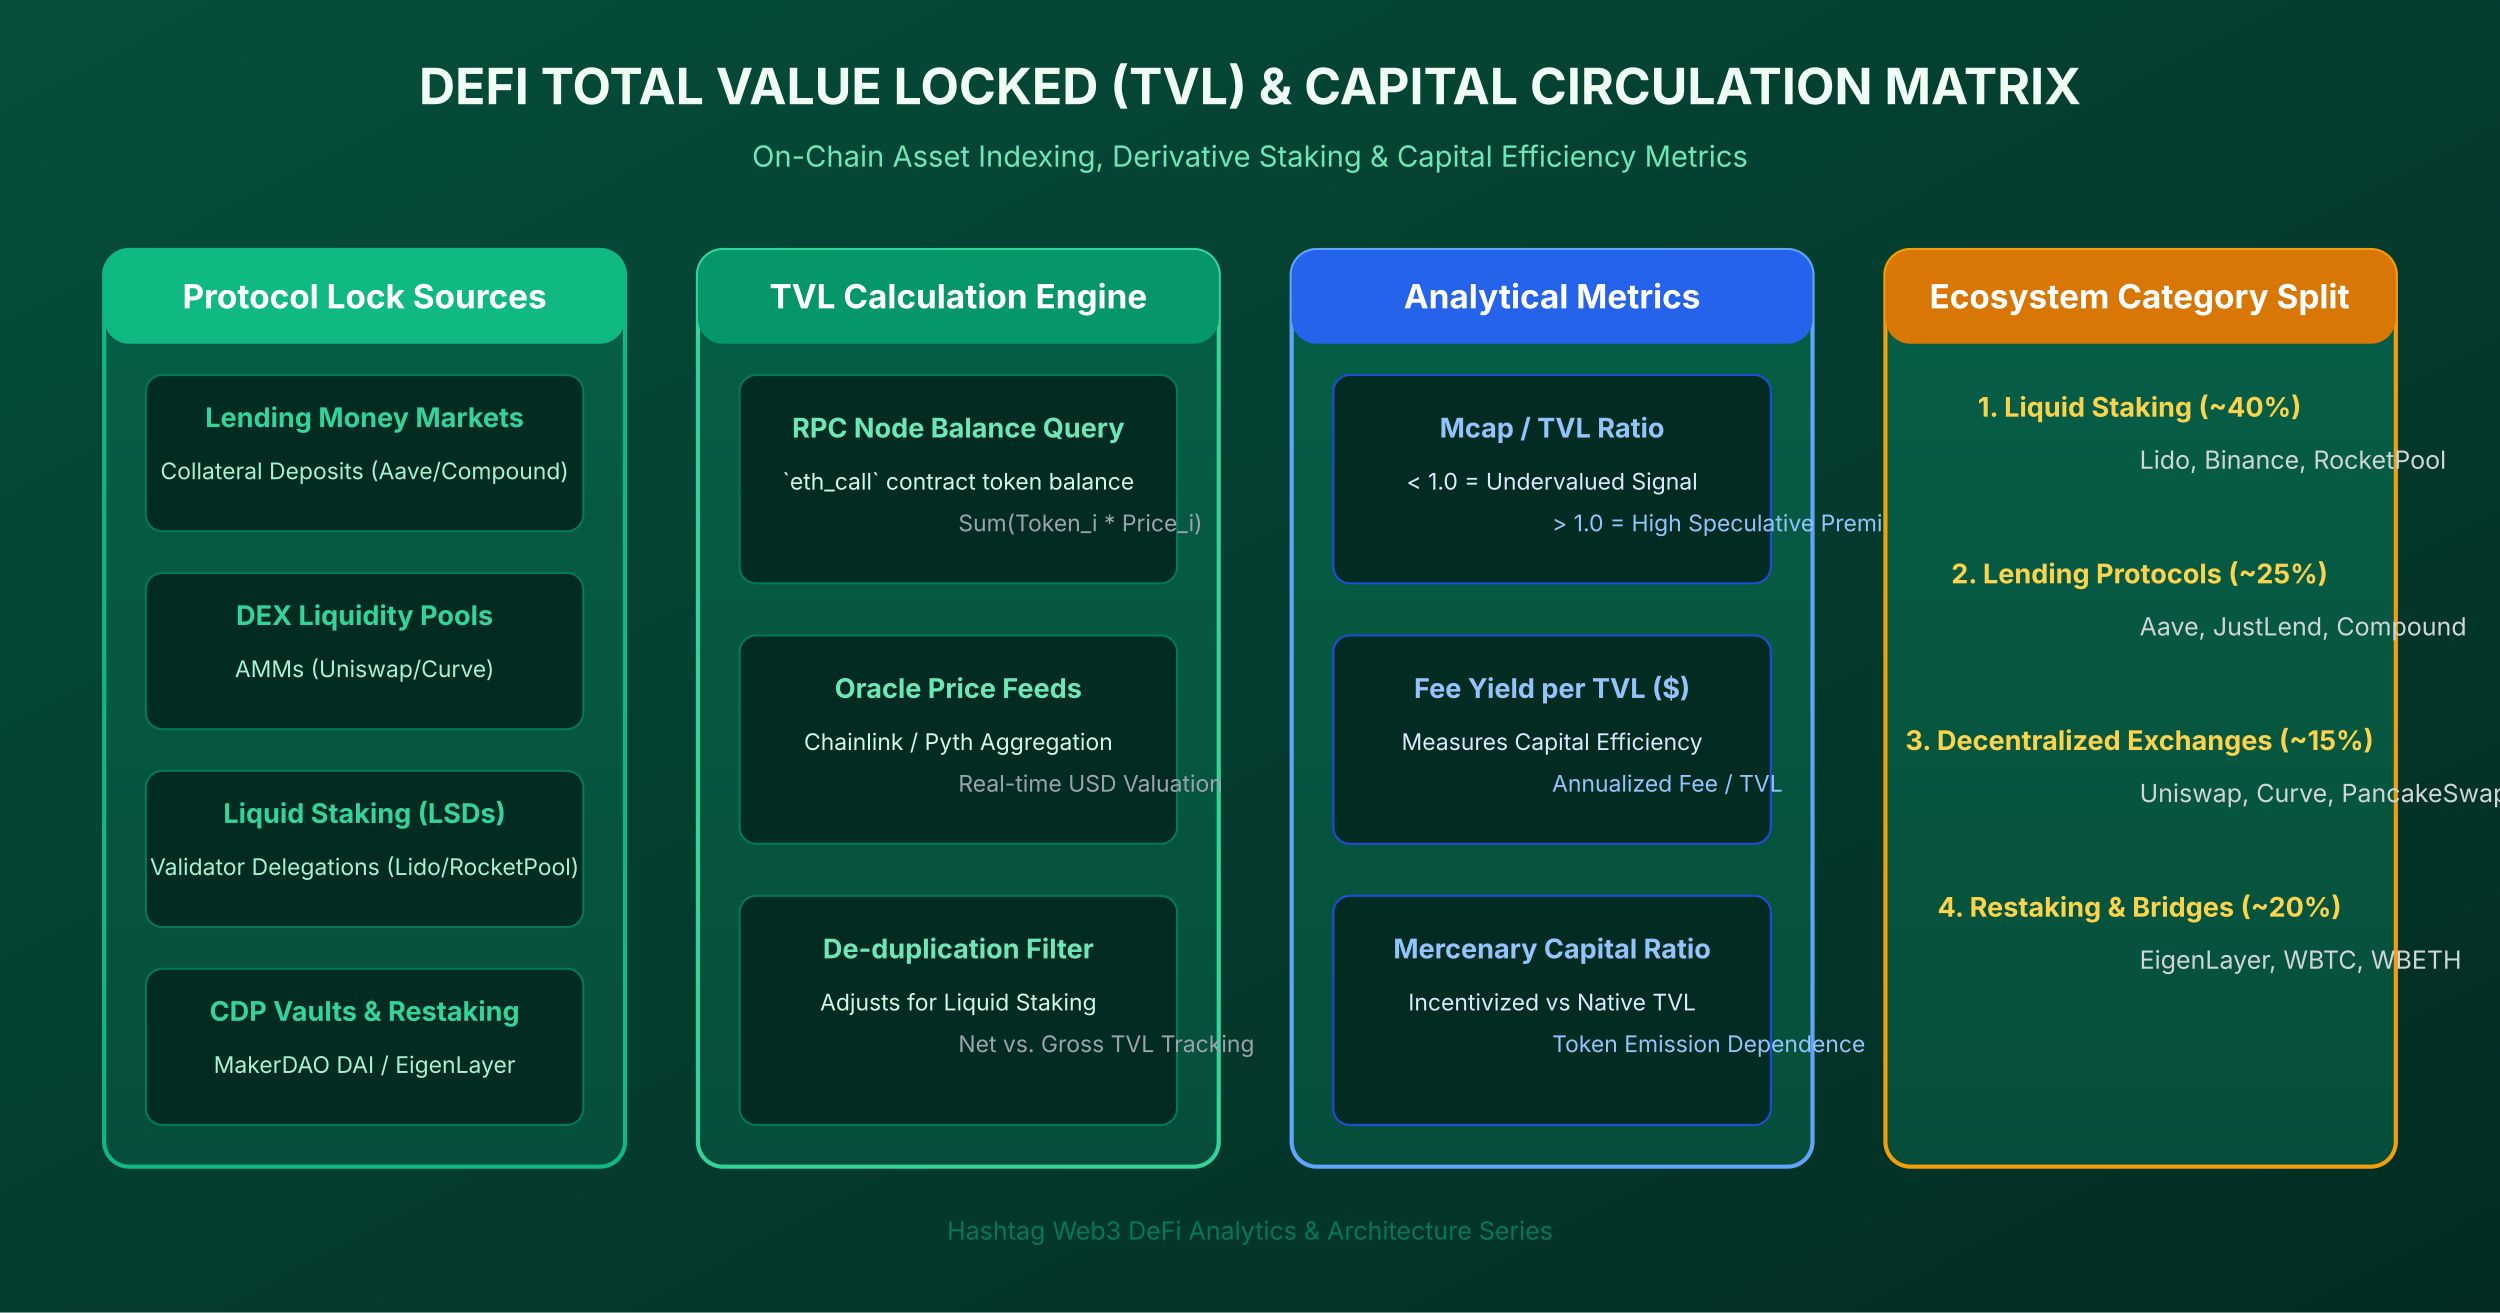
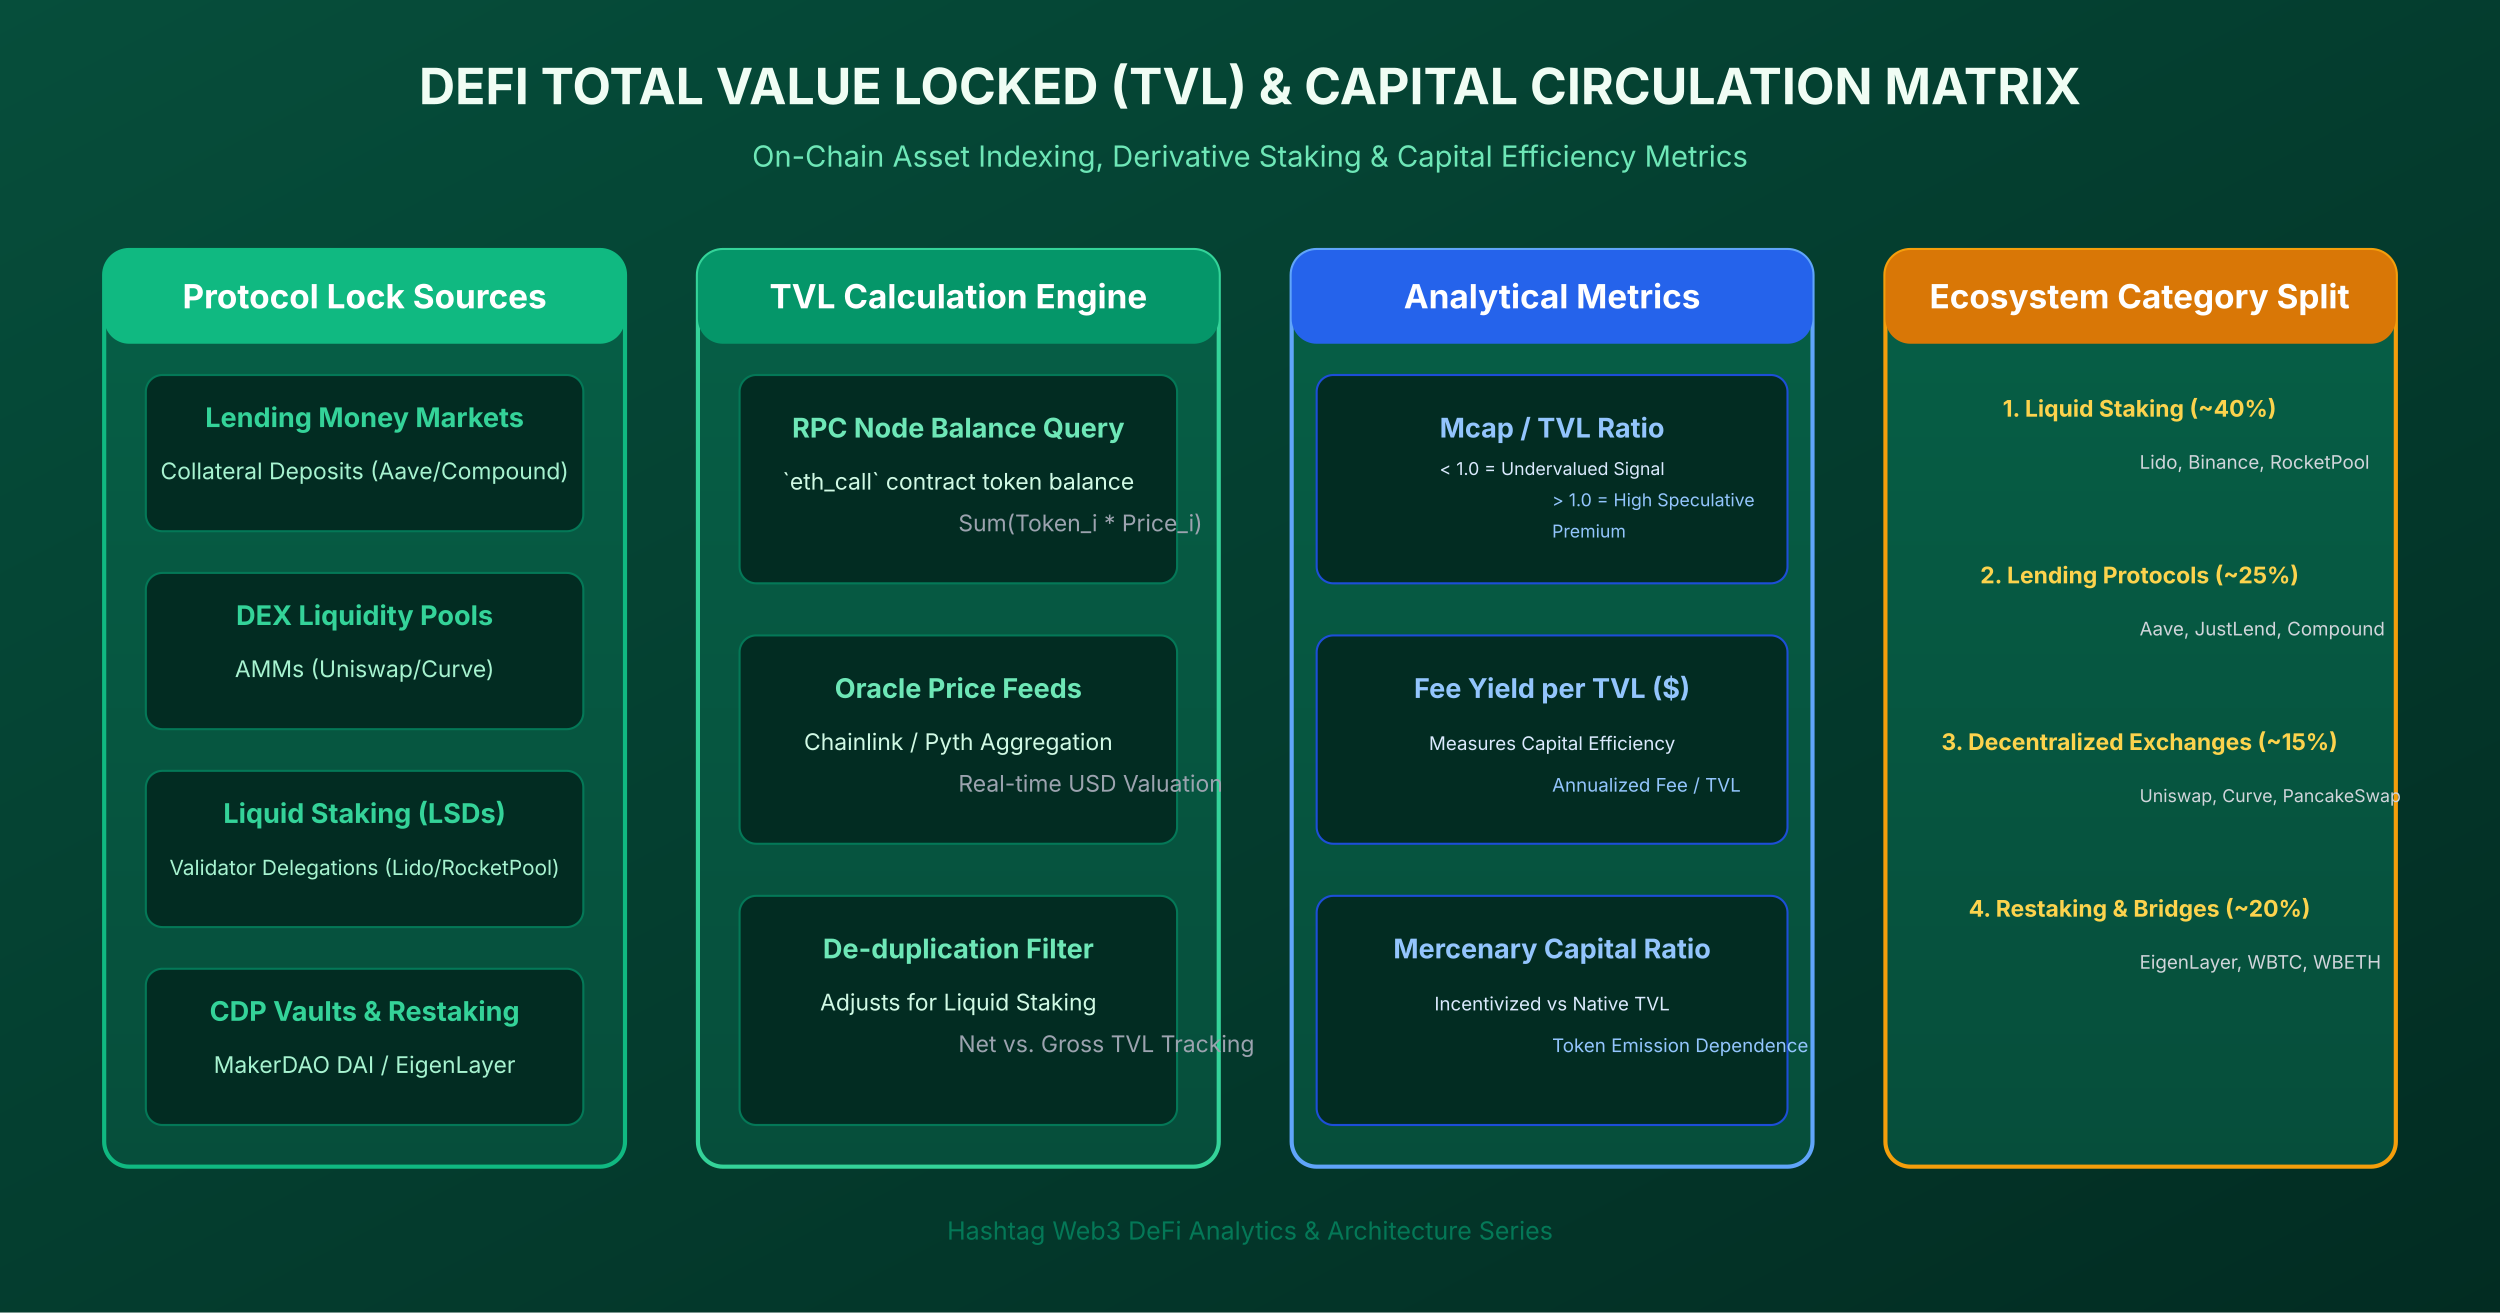
<svg xmlns="http://www.w3.org/2000/svg" viewBox="0 0 1200 630" width="100%" height="100%">
  <defs>
    <linearGradient id="bgGrad" x1="0%" y1="0%" x2="100%" y2="100%">
      <stop offset="0%" stop-color="#064e3b" />
      <stop offset="100%" stop-color="#022c22" />
    </linearGradient>
    <linearGradient id="boxGrad" x1="0%" y1="0%" x2="0%" y2="100%">
      <stop offset="0%" stop-color="#065f46" />
      <stop offset="100%" stop-color="#064e3b" />
    </linearGradient>
  </defs>
  <rect width="1200" height="630" fill="url(#bgGrad)" />
  <text x="600" y="50" font-family="system-ui, -apple-system, sans-serif" font-size="24" font-weight="bold" fill="#f0fdf4" text-anchor="middle">DEFI TOTAL VALUE LOCKED (TVL) &amp; CAPITAL CIRCULATION MATRIX</text>
  <text x="600" y="80" font-family="system-ui, -apple-system, sans-serif" font-size="14" fill="#6ee7b7" text-anchor="middle">On-Chain Asset Indexing, Derivative Staking &amp; Capital Efficiency Metrics</text>
  <rect x="50" y="120" width="250" height="440" rx="12" fill="url(#boxGrad)" stroke="#10b981" stroke-width="2" />
  <rect x="50" y="120" width="250" height="45" rx="12" fill="#10b981" />
  <text x="175" y="148" font-family="system-ui, -apple-system, sans-serif" font-size="16" font-weight="bold" fill="#ffffff" text-anchor="middle">Protocol Lock Sources</text>
  <rect x="70" y="180" width="210" height="75" rx="8" fill="#022c22" stroke="#047857" />
  <text x="175" y="205" font-family="system-ui, -apple-system, sans-serif" font-size="13" font-weight="bold" fill="#34d399" text-anchor="middle">Lending Money Markets</text>
  <text x="175" y="230" font-family="system-ui, -apple-system, sans-serif" font-size="11" fill="#a7f3d0" text-anchor="middle">Collateral Deposits (Aave/Compound)</text>
  <rect x="70" y="275" width="210" height="75" rx="8" fill="#022c22" stroke="#047857" />
  <text x="175" y="300" font-family="system-ui, -apple-system, sans-serif" font-size="13" font-weight="bold" fill="#34d399" text-anchor="middle">DEX Liquidity Pools</text>
  <text x="175" y="325" font-family="system-ui, -apple-system, sans-serif" font-size="11" fill="#a7f3d0" text-anchor="middle">AMMs (Uniswap/Curve)</text>
  <rect x="70" y="370" width="210" height="75" rx="8" fill="#022c22" stroke="#047857" />
  <text x="175" y="395" font-family="system-ui, -apple-system, sans-serif" font-size="13" font-weight="bold" fill="#34d399" text-anchor="middle">Liquid Staking (LSDs)</text>
-   <text x="175" y="420" font-family="system-ui, -apple-system, sans-serif" font-size="11" fill="#a7f3d0" text-anchor="middle">Validator Delegations (Lido/RocketPool)</text>
+   <text x="175" y="420" font-family="system-ui, -apple-system, sans-serif" font-size="10" fill="#a7f3d0" text-anchor="middle">Validator Delegations (Lido/RocketPool)</text>
  <rect x="70" y="465" width="210" height="75" rx="8" fill="#022c22" stroke="#047857" />
  <text x="175" y="490" font-family="system-ui, -apple-system, sans-serif" font-size="13" font-weight="bold" fill="#34d399" text-anchor="middle">CDP Vaults &amp; Restaking</text>
  <text x="175" y="515" font-family="system-ui, -apple-system, sans-serif" font-size="11" fill="#a7f3d0" text-anchor="middle">MakerDAO DAI / EigenLayer</text>
  <rect x="335" y="120" width="250" height="440" rx="12" fill="url(#boxGrad)" stroke="#34d399" stroke-width="2" />
  <rect x="335" y="120" width="250" height="45" rx="12" fill="#059669" />
  <text x="460" y="148" font-family="system-ui, -apple-system, sans-serif" font-size="16" font-weight="bold" fill="#ffffff" text-anchor="middle">TVL Calculation Engine</text>
  <rect x="355" y="180" width="210" height="100" rx="8" fill="#022c22" stroke="#047857" />
  <text x="460" y="210" font-family="system-ui, -apple-system, sans-serif" font-size="13" font-weight="bold" fill="#6ee7b7" text-anchor="middle">RPC Node Balance Query</text>
  <text x="460" y="235" font-family="system-ui, -apple-system, sans-serif" font-size="11" fill="#d1fae5" text-anchor="middle">`eth_call` contract token balance</text>
  <text x="460" y="255" font-family="system-ui, -apple-system, sans-serif" font-size="11" fill="#9ca3af">Sum(Token_i * Price_i)</text>
  <rect x="355" y="305" width="210" height="100" rx="8" fill="#022c22" stroke="#047857" />
  <text x="460" y="335" font-family="system-ui, -apple-system, sans-serif" font-size="13" font-weight="bold" fill="#6ee7b7" text-anchor="middle">Oracle Price Feeds</text>
  <text x="460" y="360" font-family="system-ui, -apple-system, sans-serif" font-size="11" fill="#d1fae5" text-anchor="middle">Chainlink / Pyth Aggregation</text>
  <text x="460" y="380" font-family="system-ui, -apple-system, sans-serif" font-size="11" fill="#9ca3af">Real-time USD Valuation</text>
  <rect x="355" y="430" width="210" height="110" rx="8" fill="#022c22" stroke="#047857" />
  <text x="460" y="460" font-family="system-ui, -apple-system, sans-serif" font-size="13" font-weight="bold" fill="#6ee7b7" text-anchor="middle">De-duplication Filter</text>
  <text x="460" y="485" font-family="system-ui, -apple-system, sans-serif" font-size="11" fill="#d1fae5" text-anchor="middle">Adjusts for Liquid Staking</text>
  <text x="460" y="505" font-family="system-ui, -apple-system, sans-serif" font-size="11" fill="#9ca3af">Net vs. Gross TVL Tracking</text>
  <rect x="620" y="120" width="250" height="440" rx="12" fill="url(#boxGrad)" stroke="#60a5fa" stroke-width="2" />
  <rect x="620" y="120" width="250" height="45" rx="12" fill="#2563eb" />
  <text x="745" y="148" font-family="system-ui, -apple-system, sans-serif" font-size="16" font-weight="bold" fill="#ffffff" text-anchor="middle">Analytical Metrics</text>
-   <rect x="640" y="180" width="210" height="100" rx="8" fill="#022c22" stroke="#1d4ed8" />
+   <rect x="632" y="180" width="226" height="100" rx="8" fill="#022c22" stroke="#1d4ed8" />
  <text x="745" y="210" font-family="system-ui, -apple-system, sans-serif" font-size="13" font-weight="bold" fill="#93c5fd" text-anchor="middle">Mcap / TVL Ratio</text>
-   <text x="745" y="235" font-family="system-ui, -apple-system, sans-serif" font-size="11" fill="#dbeafe" text-anchor="middle">&lt; 1.0 = Undervalued Signal</text>
-   <text x="745" y="255" font-family="system-ui, -apple-system, sans-serif" font-size="11" fill="#93c5fd">&gt; 1.0 = High Speculative Premium</text>
-   <rect x="640" y="305" width="210" height="100" rx="8" fill="#022c22" stroke="#1d4ed8" />
+   <text x="745" y="228" font-family="system-ui, -apple-system, sans-serif" font-size="8.5" fill="#dbeafe" text-anchor="middle">&lt; 1.0 = Undervalued Signal</text>
+   <text x="745" y="243" font-family="system-ui, -apple-system, sans-serif" font-size="8.5" fill="#93c5fd">&gt; 1.0 = High Speculative</text>
+   <text x="745" y="258" font-family="system-ui, -apple-system, sans-serif" font-size="8.5" fill="#93c5fd">Premium</text>
+   <rect x="632" y="305" width="226" height="100" rx="8" fill="#022c22" stroke="#1d4ed8" />
  <text x="745" y="335" font-family="system-ui, -apple-system, sans-serif" font-size="13" font-weight="bold" fill="#93c5fd" text-anchor="middle">Fee Yield per TVL ($)</text>
-   <text x="745" y="360" font-family="system-ui, -apple-system, sans-serif" font-size="11" fill="#dbeafe" text-anchor="middle">Measures Capital Efficiency</text>
-   <text x="745" y="380" font-family="system-ui, -apple-system, sans-serif" font-size="11" fill="#93c5fd">Annualized Fee / TVL</text>
-   <rect x="640" y="430" width="210" height="110" rx="8" fill="#022c22" stroke="#1d4ed8" />
+   <text x="745" y="360" font-family="system-ui, -apple-system, sans-serif" font-size="9" fill="#dbeafe" text-anchor="middle">Measures Capital Efficiency</text>
+   <text x="745" y="380" font-family="system-ui, -apple-system, sans-serif" font-size="9" fill="#93c5fd">Annualized Fee / TVL</text>
+   <rect x="632" y="430" width="226" height="110" rx="8" fill="#022c22" stroke="#1d4ed8" />
  <text x="745" y="460" font-family="system-ui, -apple-system, sans-serif" font-size="13" font-weight="bold" fill="#93c5fd" text-anchor="middle">Mercenary Capital Ratio</text>
-   <text x="745" y="485" font-family="system-ui, -apple-system, sans-serif" font-size="11" fill="#dbeafe" text-anchor="middle">Incentivized vs Native TVL</text>
-   <text x="745" y="505" font-family="system-ui, -apple-system, sans-serif" font-size="11" fill="#93c5fd">Token Emission Dependence</text>
+   <text x="745" y="485" font-family="system-ui, -apple-system, sans-serif" font-size="9" fill="#dbeafe" text-anchor="middle">Incentivized vs Native TVL</text>
+   <text x="745" y="505" font-family="system-ui, -apple-system, sans-serif" font-size="9" fill="#93c5fd">Token Emission Dependence</text>
  <rect x="905" y="120" width="245" height="440" rx="12" fill="url(#boxGrad)" stroke="#f59e0b" stroke-width="2" />
  <rect x="905" y="120" width="245" height="45" rx="12" fill="#d97706" />
  <text x="1027" y="148" font-family="system-ui, -apple-system, sans-serif" font-size="16" font-weight="bold" fill="#ffffff" text-anchor="middle">Ecosystem Category Split</text>
-   <text x="1027" y="200" font-family="system-ui, -apple-system, sans-serif" font-size="13" fill="#fcd34d" text-anchor="middle" font-weight="bold">1. Liquid Staking (~40%)</text>
-   <text x="1027" y="225" font-family="system-ui, -apple-system, sans-serif" font-size="12" fill="#d1d5db">Lido, Binance, RocketPool</text>
-   <text x="1027" y="280" font-family="system-ui, -apple-system, sans-serif" font-size="13" fill="#fcd34d" text-anchor="middle" font-weight="bold">2. Lending Protocols (~25%)</text>
-   <text x="1027" y="305" font-family="system-ui, -apple-system, sans-serif" font-size="12" fill="#d1d5db">Aave, JustLend, Compound</text>
-   <text x="1027" y="360" font-family="system-ui, -apple-system, sans-serif" font-size="13" fill="#fcd34d" text-anchor="middle" font-weight="bold">3. Decentralized Exchanges (~15%)</text>
-   <text x="1027" y="385" font-family="system-ui, -apple-system, sans-serif" font-size="12" fill="#d1d5db">Uniswap, Curve, PancakeSwap</text>
-   <text x="1027" y="440" font-family="system-ui, -apple-system, sans-serif" font-size="13" fill="#fcd34d" text-anchor="middle" font-weight="bold">4. Restaking &amp; Bridges (~20%)</text>
-   <text x="1027" y="465" font-family="system-ui, -apple-system, sans-serif" font-size="12" fill="#d1d5db">EigenLayer, WBTC, WBETH</text>
+   <text x="1027" y="200" font-family="system-ui, -apple-system, sans-serif" font-size="11" fill="#fcd34d" text-anchor="middle" font-weight="bold">1. Liquid Staking (~40%)</text>
+   <text x="1027" y="225" font-family="system-ui, -apple-system, sans-serif" font-size="9" fill="#d1d5db">Lido, Binance, RocketPool</text>
+   <text x="1027" y="280" font-family="system-ui, -apple-system, sans-serif" font-size="11" fill="#fcd34d" text-anchor="middle" font-weight="bold">2. Lending Protocols (~25%)</text>
+   <text x="1027" y="305" font-family="system-ui, -apple-system, sans-serif" font-size="9" fill="#d1d5db">Aave, JustLend, Compound</text>
+   <text x="1027" y="360" font-family="system-ui, -apple-system, sans-serif" font-size="11" fill="#fcd34d" text-anchor="middle" font-weight="bold">3. Decentralized Exchanges (~15%)</text>
+   <text x="1027" y="385" font-family="system-ui, -apple-system, sans-serif" font-size="8.5" fill="#d1d5db">Uniswap, Curve, PancakeSwap</text>
+   <text x="1027" y="440" font-family="system-ui, -apple-system, sans-serif" font-size="11" fill="#fcd34d" text-anchor="middle" font-weight="bold">4. Restaking &amp; Bridges (~20%)</text>
+   <text x="1027" y="465" font-family="system-ui, -apple-system, sans-serif" font-size="9" fill="#d1d5db">EigenLayer, WBTC, WBETH</text>
  <text x="600" y="595" font-family="system-ui, -apple-system, sans-serif" font-size="12" fill="#047857" text-anchor="middle">Hashtag Web3 DeFi Analytics &amp; Architecture Series</text>
</svg>
